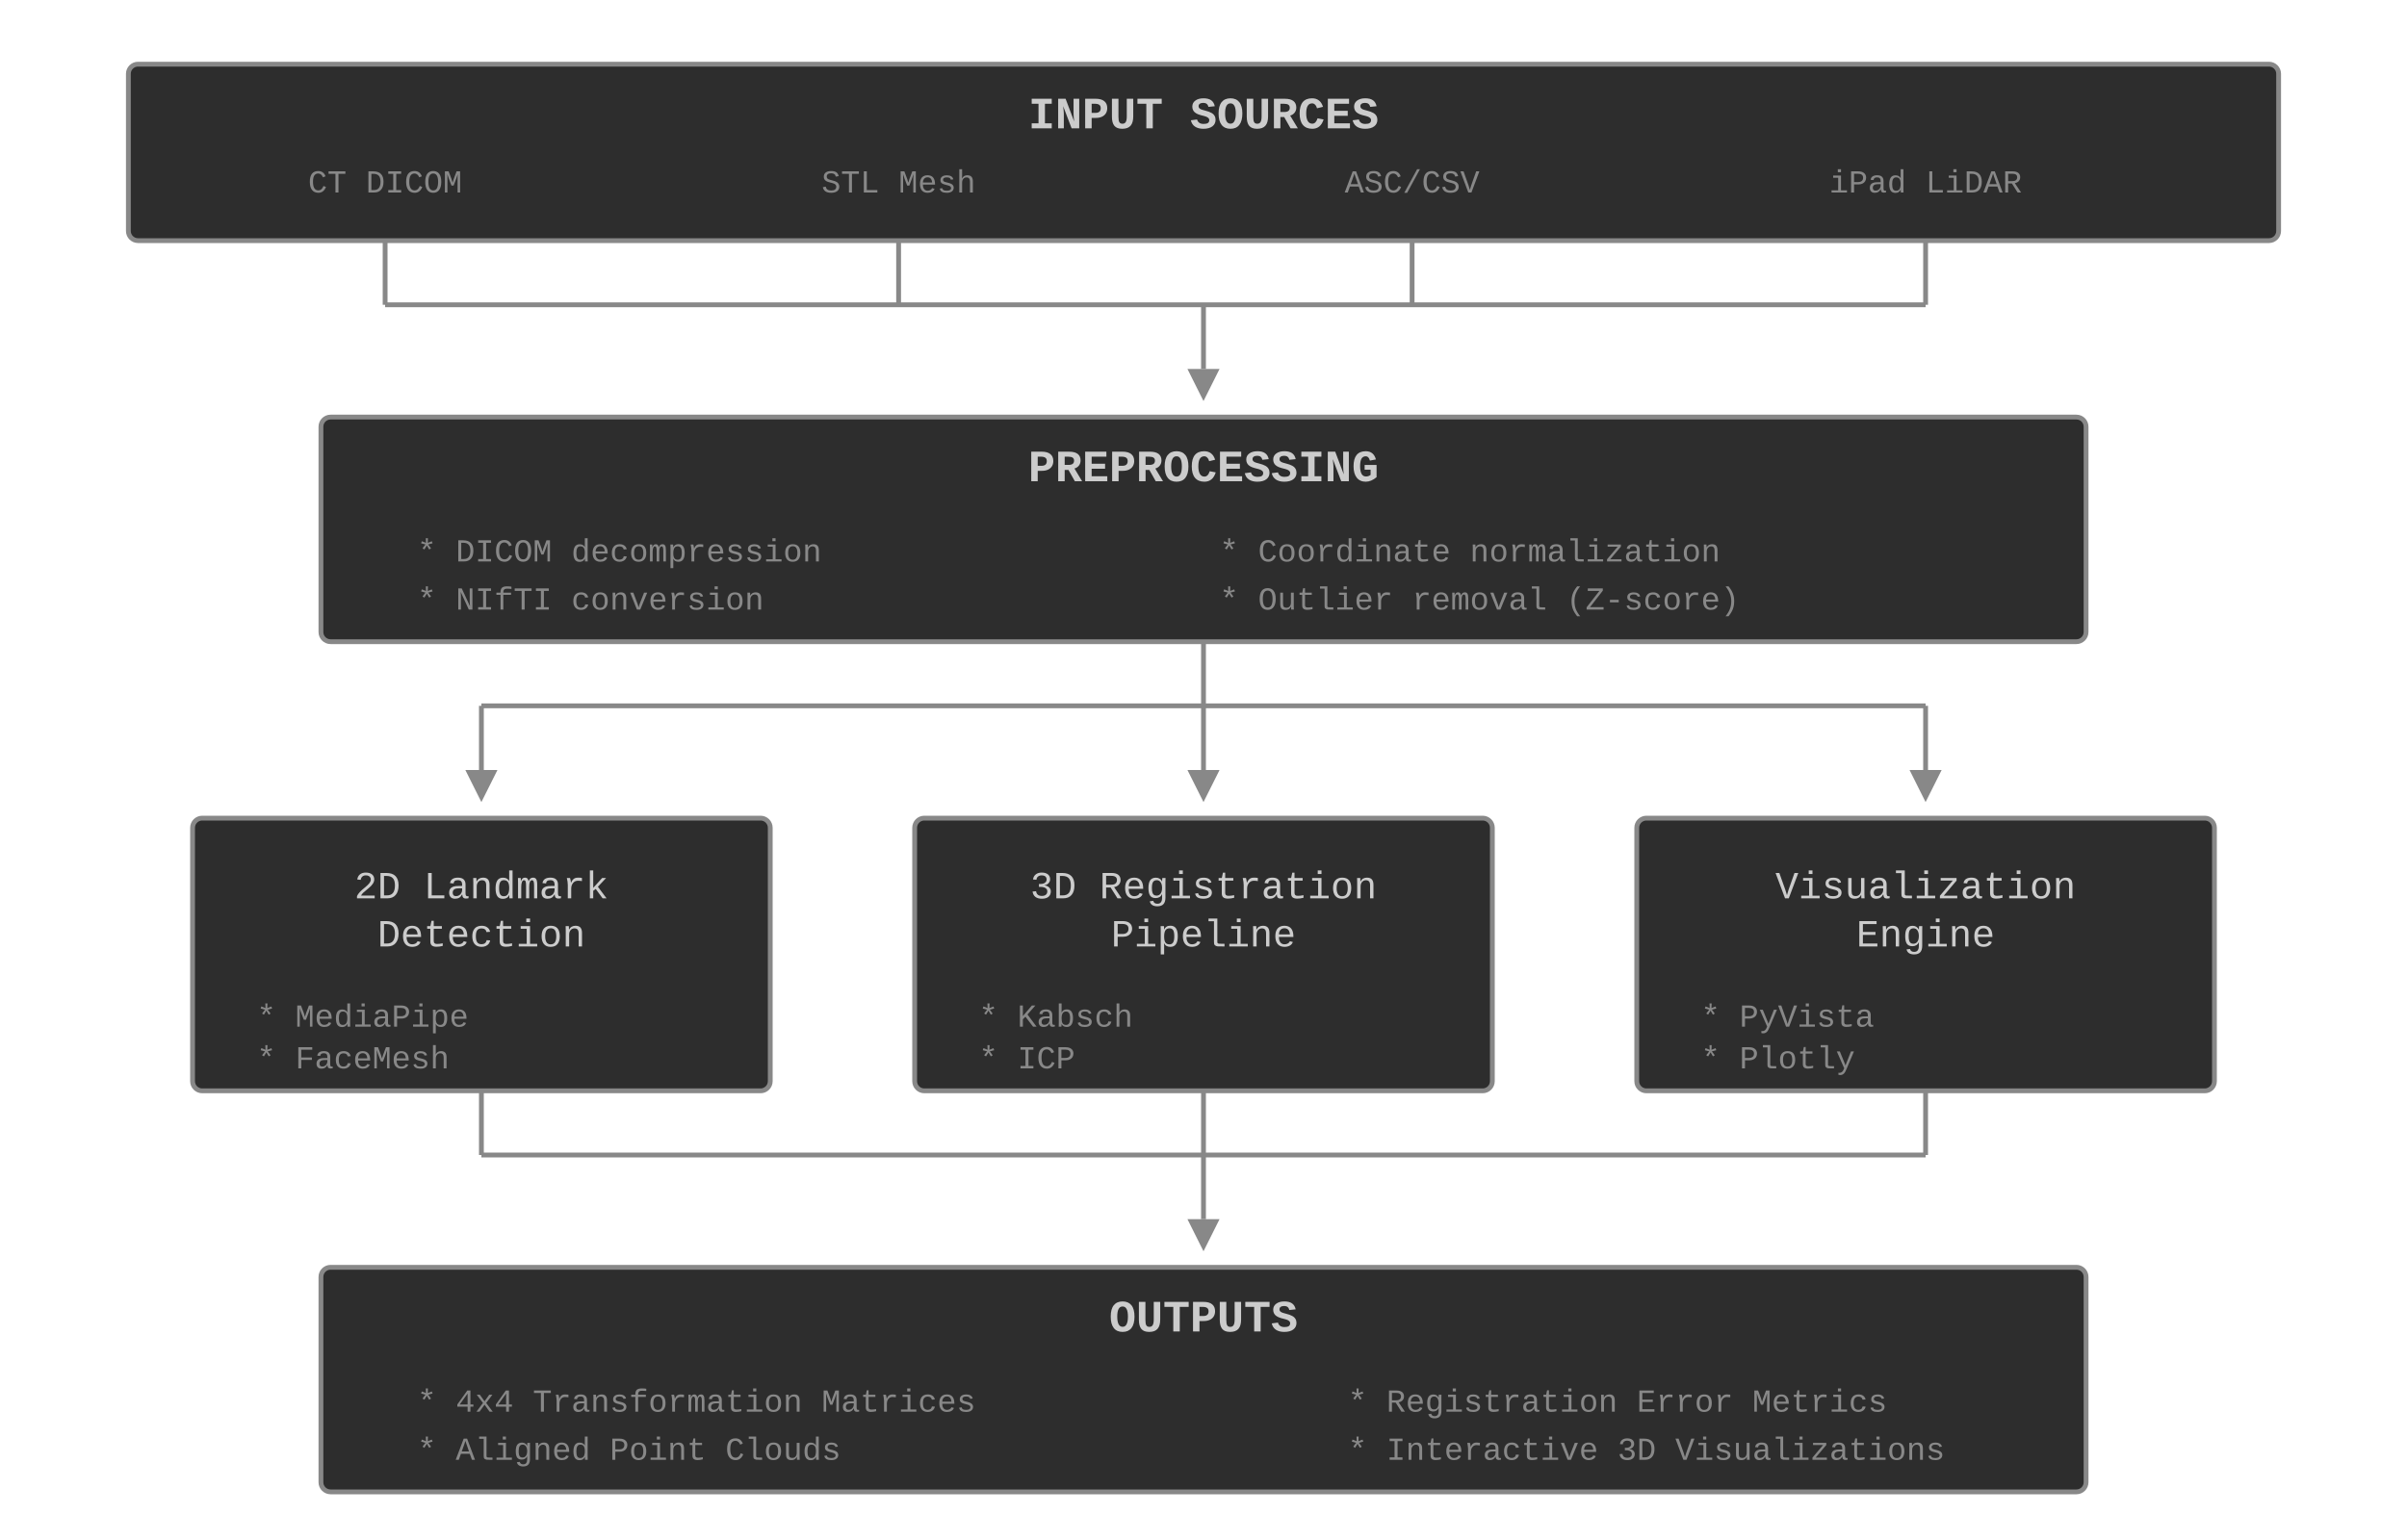
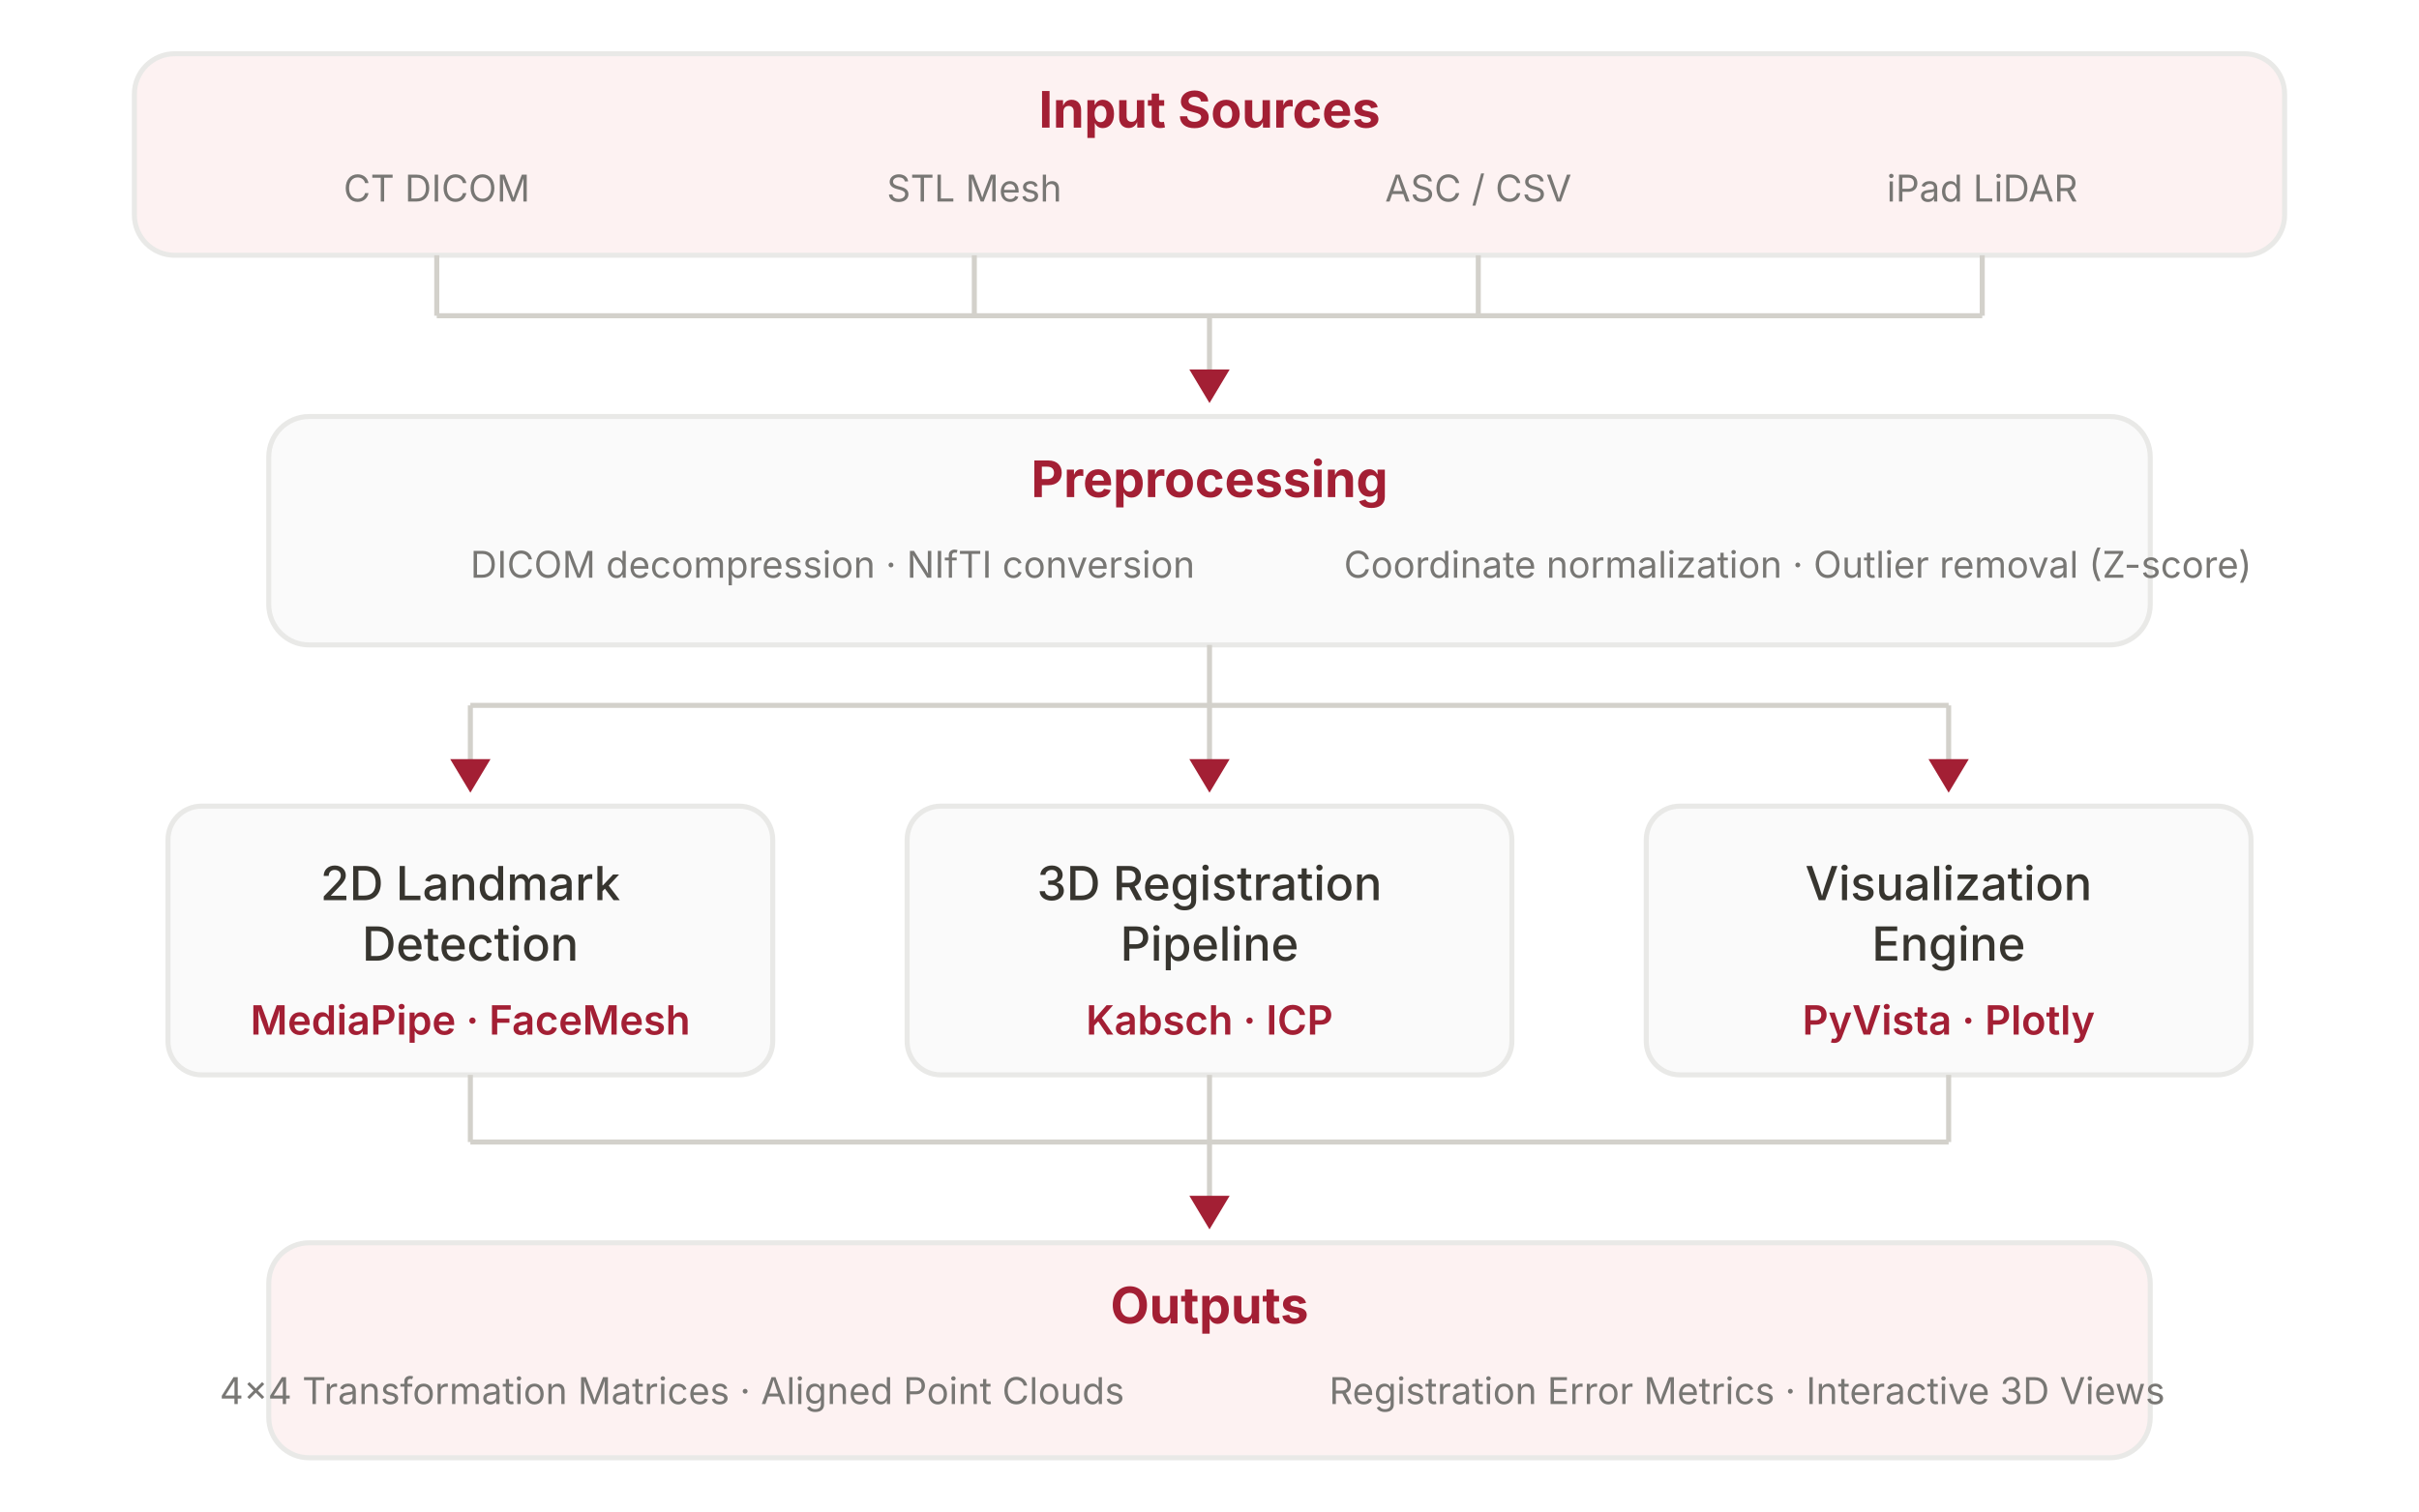
- <svg xmlns="http://www.w3.org/2000/svg" viewBox="0 0 750 480" style="background:#1e1e1e">
+ <svg xmlns="http://www.w3.org/2000/svg" viewBox="0 0 720 450" style="background:#fff">
  <style>
-     .box { fill: none; stroke: #888; stroke-width: 1.5; }
-     .box-fill { fill: #2d2d2d; stroke: #888; stroke-width: 1.5; }
-     .text { font-family: 'Courier New', monospace; fill: #ccc; font-size: 12px; }
-     .text-title { font-family: 'Courier New', monospace; fill: #ccc; font-size: 14px; font-weight: bold; }
-     .text-small { font-family: 'Courier New', monospace; fill: #888; font-size: 10px; }
-     .line { stroke: #888; stroke-width: 1.5; fill: none; }
-     .arrow { fill: #888; }
+     .box-fill { fill: #fafafa; stroke: #e9e9e7; stroke-width: 1.5; }
+     .box-accent { fill: #fdf2f2; stroke: #e9e9e7; stroke-width: 1.5; }
+     .text { font-family: 'Inter', -apple-system, sans-serif; fill: #37352f; font-size: 14px; font-weight: 500; }
+     .text-title { font-family: 'Inter', -apple-system, sans-serif; fill: #a31f34; font-size: 15px; font-weight: 700; }
+     .text-small { font-family: 'Inter', -apple-system, sans-serif; fill: #787774; font-size: 11px; font-weight: 400; }
+     .text-label { font-family: 'Inter', -apple-system, sans-serif; fill: #a31f34; font-size: 12px; font-weight: 600; }
+     .line { stroke: #d3d1cb; stroke-width: 1.5; fill: none; }
+     .arrow { fill: #a31f34; }
  </style>
-   <rect x="40" y="20" width="670" height="55" rx="3" class="box-fill" />
-   <text x="375" y="40" text-anchor="middle" class="text-title">INPUT SOURCES</text>
-   <text x="120" y="60" text-anchor="middle" class="text-small">CT DICOM</text>
-   <text x="280" y="60" text-anchor="middle" class="text-small">STL Mesh</text>
-   <text x="440" y="60" text-anchor="middle" class="text-small">ASC/CSV</text>
-   <text x="600" y="60" text-anchor="middle" class="text-small">iPad LiDAR</text>
-   <line x1="120" y1="75" x2="120" y2="95" class="line" />
-   <line x1="280" y1="75" x2="280" y2="95" class="line" />
-   <line x1="440" y1="75" x2="440" y2="95" class="line" />
-   <line x1="600" y1="75" x2="600" y2="95" class="line" />
-   <line x1="120" y1="95" x2="600" y2="95" class="line" />
-   <line x1="375" y1="95" x2="375" y2="115" class="line" />
-   <polygon points="375,125 370,115 380,115" class="arrow" />
-   <rect x="100" y="130" width="550" height="70" rx="3" class="box-fill" />
-   <text x="375" y="150" text-anchor="middle" class="text-title">PREPROCESSING</text>
-   <text x="130" y="175" class="text-small">* DICOM decompression</text>
-   <text x="130" y="190" class="text-small">* NIfTI conversion</text>
-   <text x="380" y="175" class="text-small">* Coordinate normalization</text>
-   <text x="380" y="190" class="text-small">* Outlier removal (Z-score)</text>
-   <line x1="375" y1="200" x2="375" y2="220" class="line" />
-   <line x1="150" y1="220" x2="600" y2="220" class="line" />
-   <line x1="150" y1="220" x2="150" y2="240" class="line" />
-   <line x1="375" y1="220" x2="375" y2="240" class="line" />
-   <line x1="600" y1="220" x2="600" y2="240" class="line" />
-   <polygon points="150,250 145,240 155,240" class="arrow" />
-   <polygon points="375,250 370,240 380,240" class="arrow" />
-   <polygon points="600,250 595,240 605,240" class="arrow" />
-   <rect x="60" y="255" width="180" height="85" rx="3" class="box-fill" />
-   <text x="150" y="280" text-anchor="middle" class="text">2D Landmark</text>
-   <text x="150" y="295" text-anchor="middle" class="text">Detection</text>
-   <text x="80" y="320" class="text-small">* MediaPipe</text>
-   <text x="80" y="333" class="text-small">* FaceMesh</text>
-   <rect x="285" y="255" width="180" height="85" rx="3" class="box-fill" />
-   <text x="375" y="280" text-anchor="middle" class="text">3D Registration</text>
-   <text x="375" y="295" text-anchor="middle" class="text">Pipeline</text>
-   <text x="305" y="320" class="text-small">* Kabsch</text>
-   <text x="305" y="333" class="text-small">* ICP</text>
-   <rect x="510" y="255" width="180" height="85" rx="3" class="box-fill" />
-   <text x="600" y="280" text-anchor="middle" class="text">Visualization</text>
-   <text x="600" y="295" text-anchor="middle" class="text">Engine</text>
-   <text x="530" y="320" class="text-small">* PyVista</text>
-   <text x="530" y="333" class="text-small">* Plotly</text>
-   <line x1="150" y1="340" x2="150" y2="360" class="line" />
-   <line x1="375" y1="340" x2="375" y2="360" class="line" />
-   <line x1="600" y1="340" x2="600" y2="360" class="line" />
-   <line x1="150" y1="360" x2="600" y2="360" class="line" />
-   <line x1="375" y1="360" x2="375" y2="380" class="line" />
-   <polygon points="375,390 370,380 380,380" class="arrow" />
-   <rect x="100" y="395" width="550" height="70" rx="3" class="box-fill" />
-   <text x="375" y="415" text-anchor="middle" class="text-title">OUTPUTS</text>
-   <text x="130" y="440" class="text-small">* 4x4 Transformation Matrices</text>
-   <text x="130" y="455" class="text-small">* Aligned Point Clouds</text>
-   <text x="420" y="440" class="text-small">* Registration Error Metrics</text>
-   <text x="420" y="455" class="text-small">* Interactive 3D Visualizations</text>
+   <rect x="40" y="16" width="640" height="60" rx="12" class="box-accent" />
+   <text x="360" y="38" text-anchor="middle" class="text-title">Input Sources</text>
+   <text x="130" y="60" text-anchor="middle" class="text-small">CT DICOM</text>
+   <text x="290" y="60" text-anchor="middle" class="text-small">STL Mesh</text>
+   <text x="440" y="60" text-anchor="middle" class="text-small">ASC / CSV</text>
+   <text x="590" y="60" text-anchor="middle" class="text-small">iPad LiDAR</text>
+   <line x1="130" y1="76" x2="130" y2="94" class="line" />
+   <line x1="290" y1="76" x2="290" y2="94" class="line" />
+   <line x1="440" y1="76" x2="440" y2="94" class="line" />
+   <line x1="590" y1="76" x2="590" y2="94" class="line" />
+   <line x1="130" y1="94" x2="590" y2="94" class="line" />
+   <line x1="360" y1="94" x2="360" y2="112" class="line" />
+   <polygon points="360,120 354,110 366,110" class="arrow" />
+   <rect x="80" y="124" width="560" height="68" rx="12" class="box-fill" />
+   <text x="360" y="148" text-anchor="middle" class="text-title">Preprocessing</text>
+   <text x="140" y="172" class="text-small">DICOM decompression · NIfTI conversion</text>
+   <text x="400" y="172" class="text-small">Coordinate normalization · Outlier removal (Z-score)</text>
+   <line x1="360" y1="192" x2="360" y2="210" class="line" />
+   <line x1="140" y1="210" x2="580" y2="210" class="line" />
+   <line x1="140" y1="210" x2="140" y2="228" class="line" />
+   <line x1="360" y1="210" x2="360" y2="228" class="line" />
+   <line x1="580" y1="210" x2="580" y2="228" class="line" />
+   <polygon points="140,236 134,226 146,226" class="arrow" />
+   <polygon points="360,236 354,226 366,226" class="arrow" />
+   <polygon points="580,236 574,226 586,226" class="arrow" />
+   <rect x="50" y="240" width="180" height="80" rx="10" class="box-fill" />
+   <text x="140" y="268" text-anchor="middle" class="text">2D Landmark</text>
+   <text x="140" y="286" text-anchor="middle" class="text">Detection</text>
+   <text x="140" y="308" text-anchor="middle" class="text-label">MediaPipe · FaceMesh</text>
+   <rect x="270" y="240" width="180" height="80" rx="10" class="box-fill" />
+   <text x="360" y="268" text-anchor="middle" class="text">3D Registration</text>
+   <text x="360" y="286" text-anchor="middle" class="text">Pipeline</text>
+   <text x="360" y="308" text-anchor="middle" class="text-label">Kabsch · ICP</text>
+   <rect x="490" y="240" width="180" height="80" rx="10" class="box-fill" />
+   <text x="580" y="268" text-anchor="middle" class="text">Visualization</text>
+   <text x="580" y="286" text-anchor="middle" class="text">Engine</text>
+   <text x="580" y="308" text-anchor="middle" class="text-label">PyVista · Plotly</text>
+   <line x1="140" y1="320" x2="140" y2="340" class="line" />
+   <line x1="360" y1="320" x2="360" y2="340" class="line" />
+   <line x1="580" y1="320" x2="580" y2="340" class="line" />
+   <line x1="140" y1="340" x2="580" y2="340" class="line" />
+   <line x1="360" y1="340" x2="360" y2="358" class="line" />
+   <polygon points="360,366 354,356 366,356" class="arrow" />
+   <rect x="80" y="370" width="560" height="64" rx="12" class="box-accent" />
+   <text x="360" y="394" text-anchor="middle" class="text-title">Outputs</text>
+   <text x="200" y="418" text-anchor="middle" class="text-small">4×4 Transformation Matrices · Aligned Point Clouds</text>
+   <text x="520" y="418" text-anchor="middle" class="text-small">Registration Error Metrics · Interactive 3D Views</text>
</svg>
